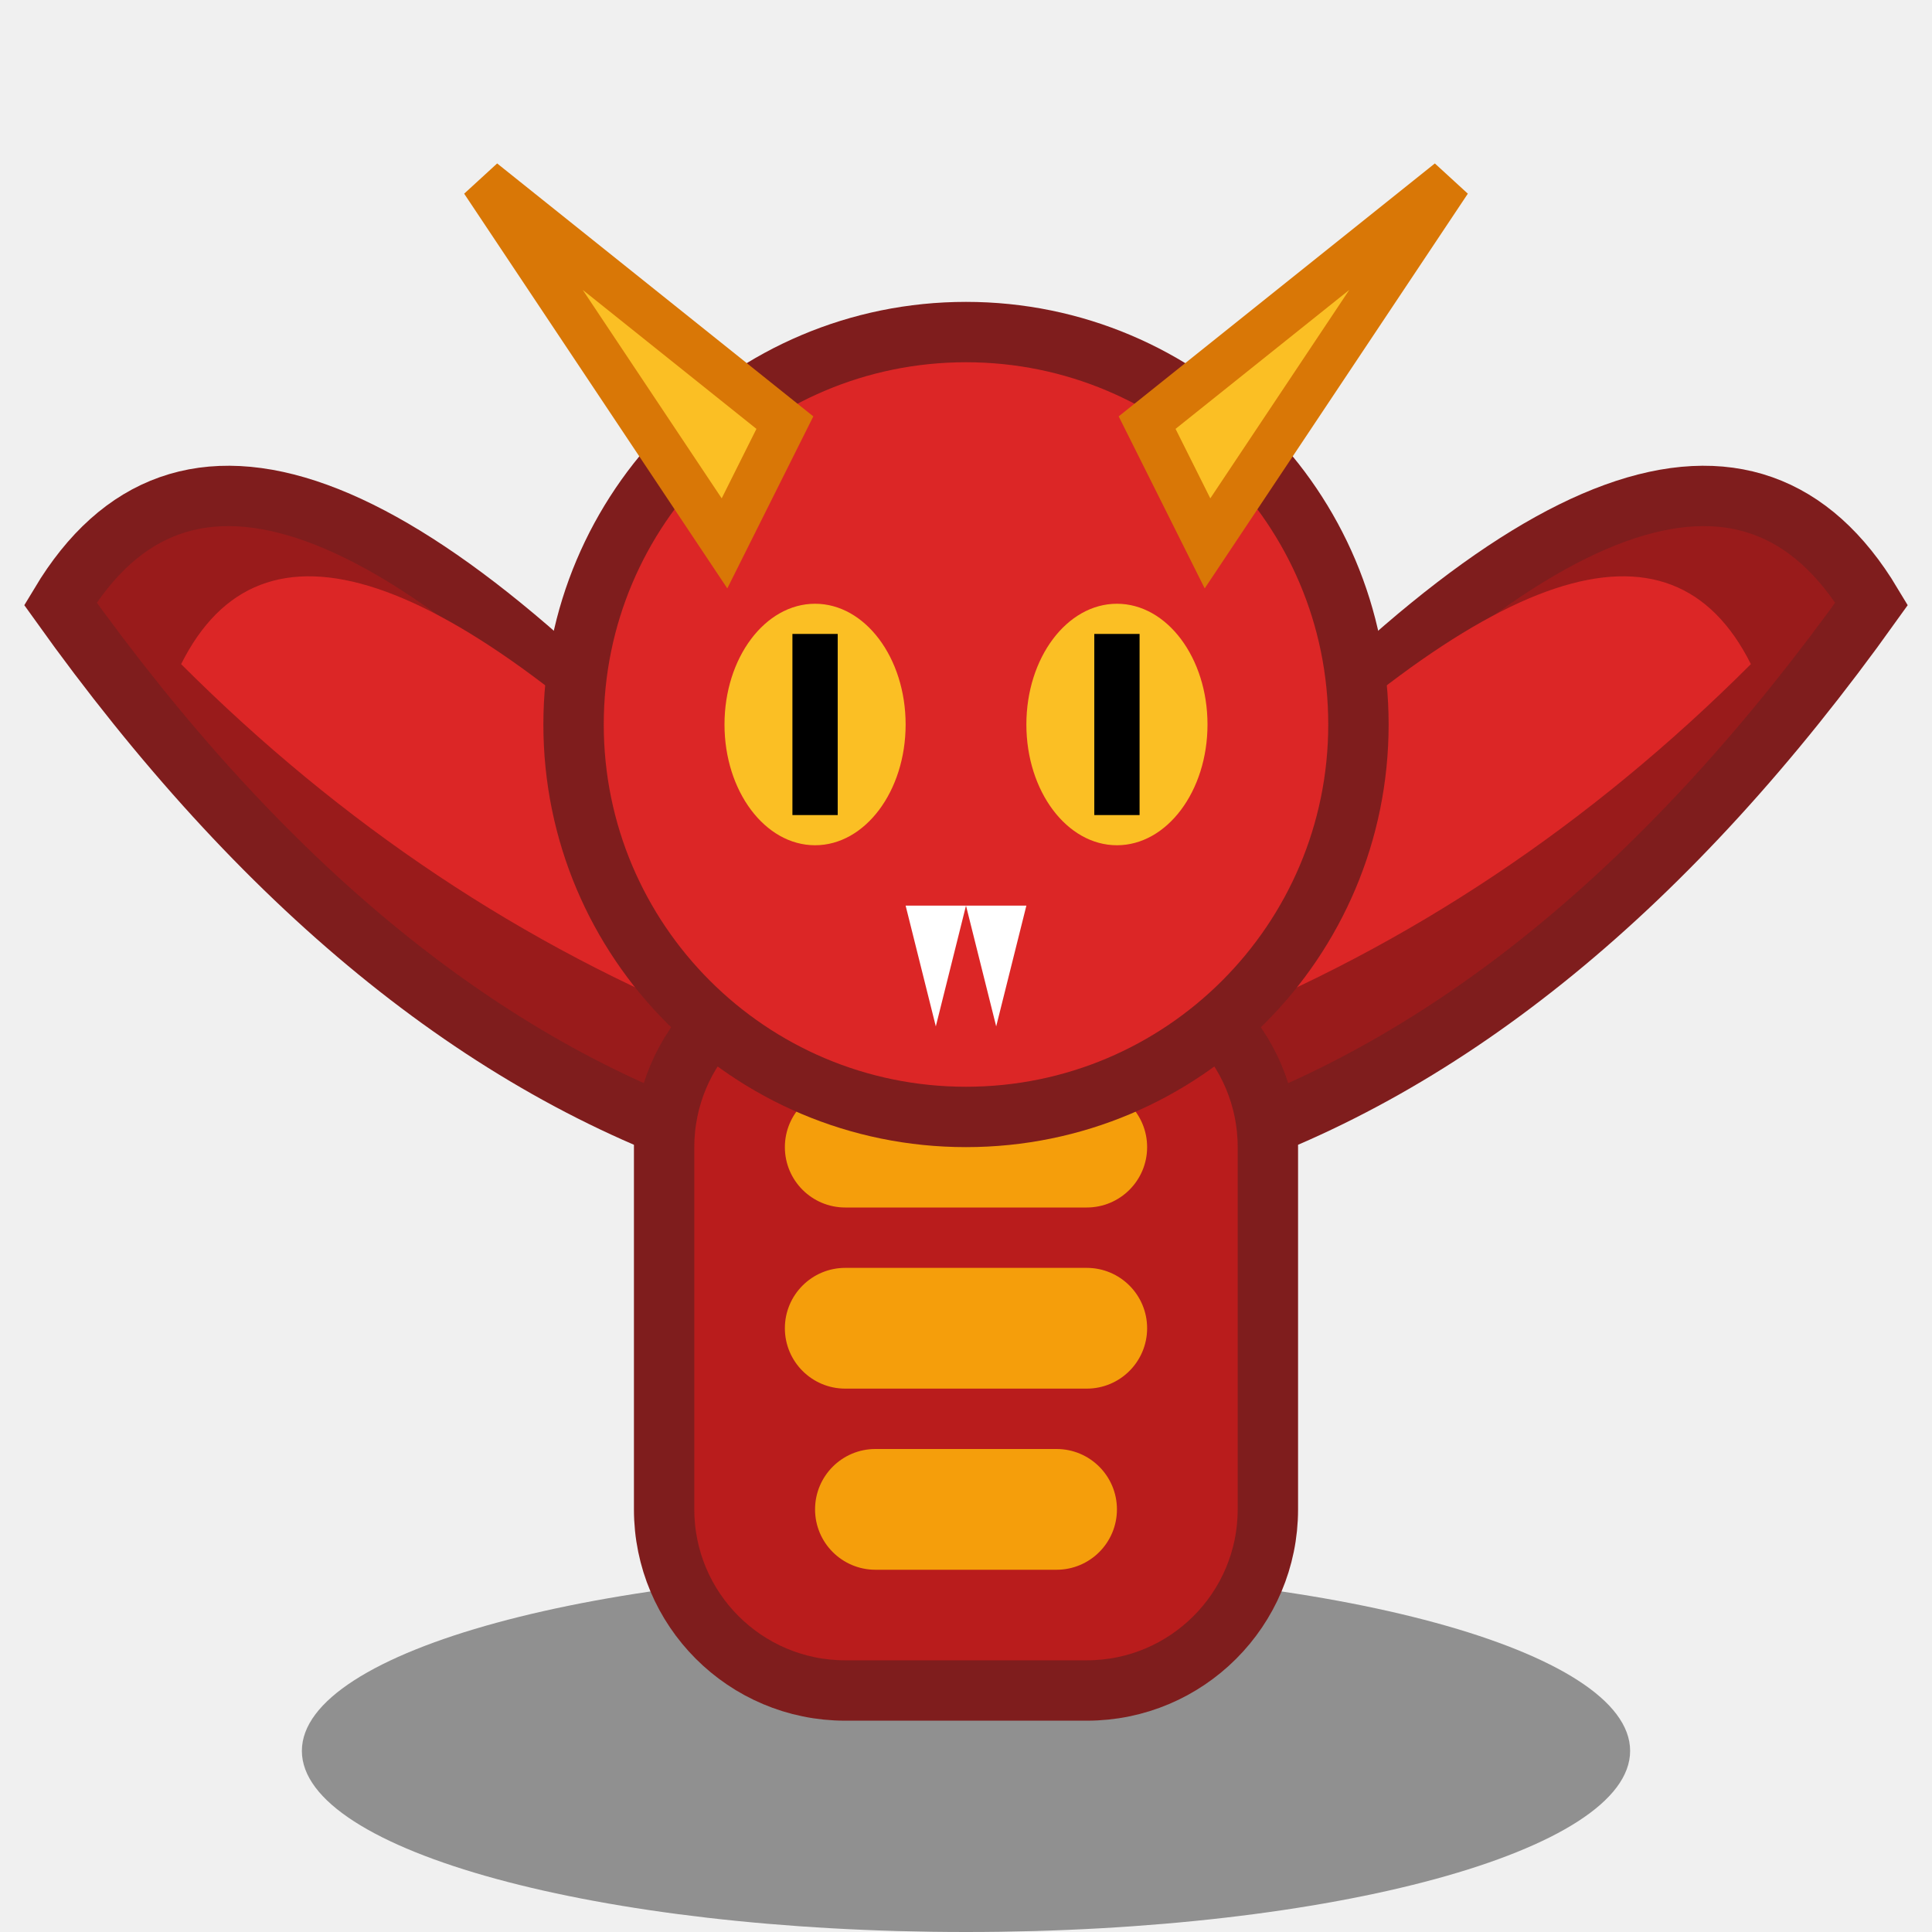
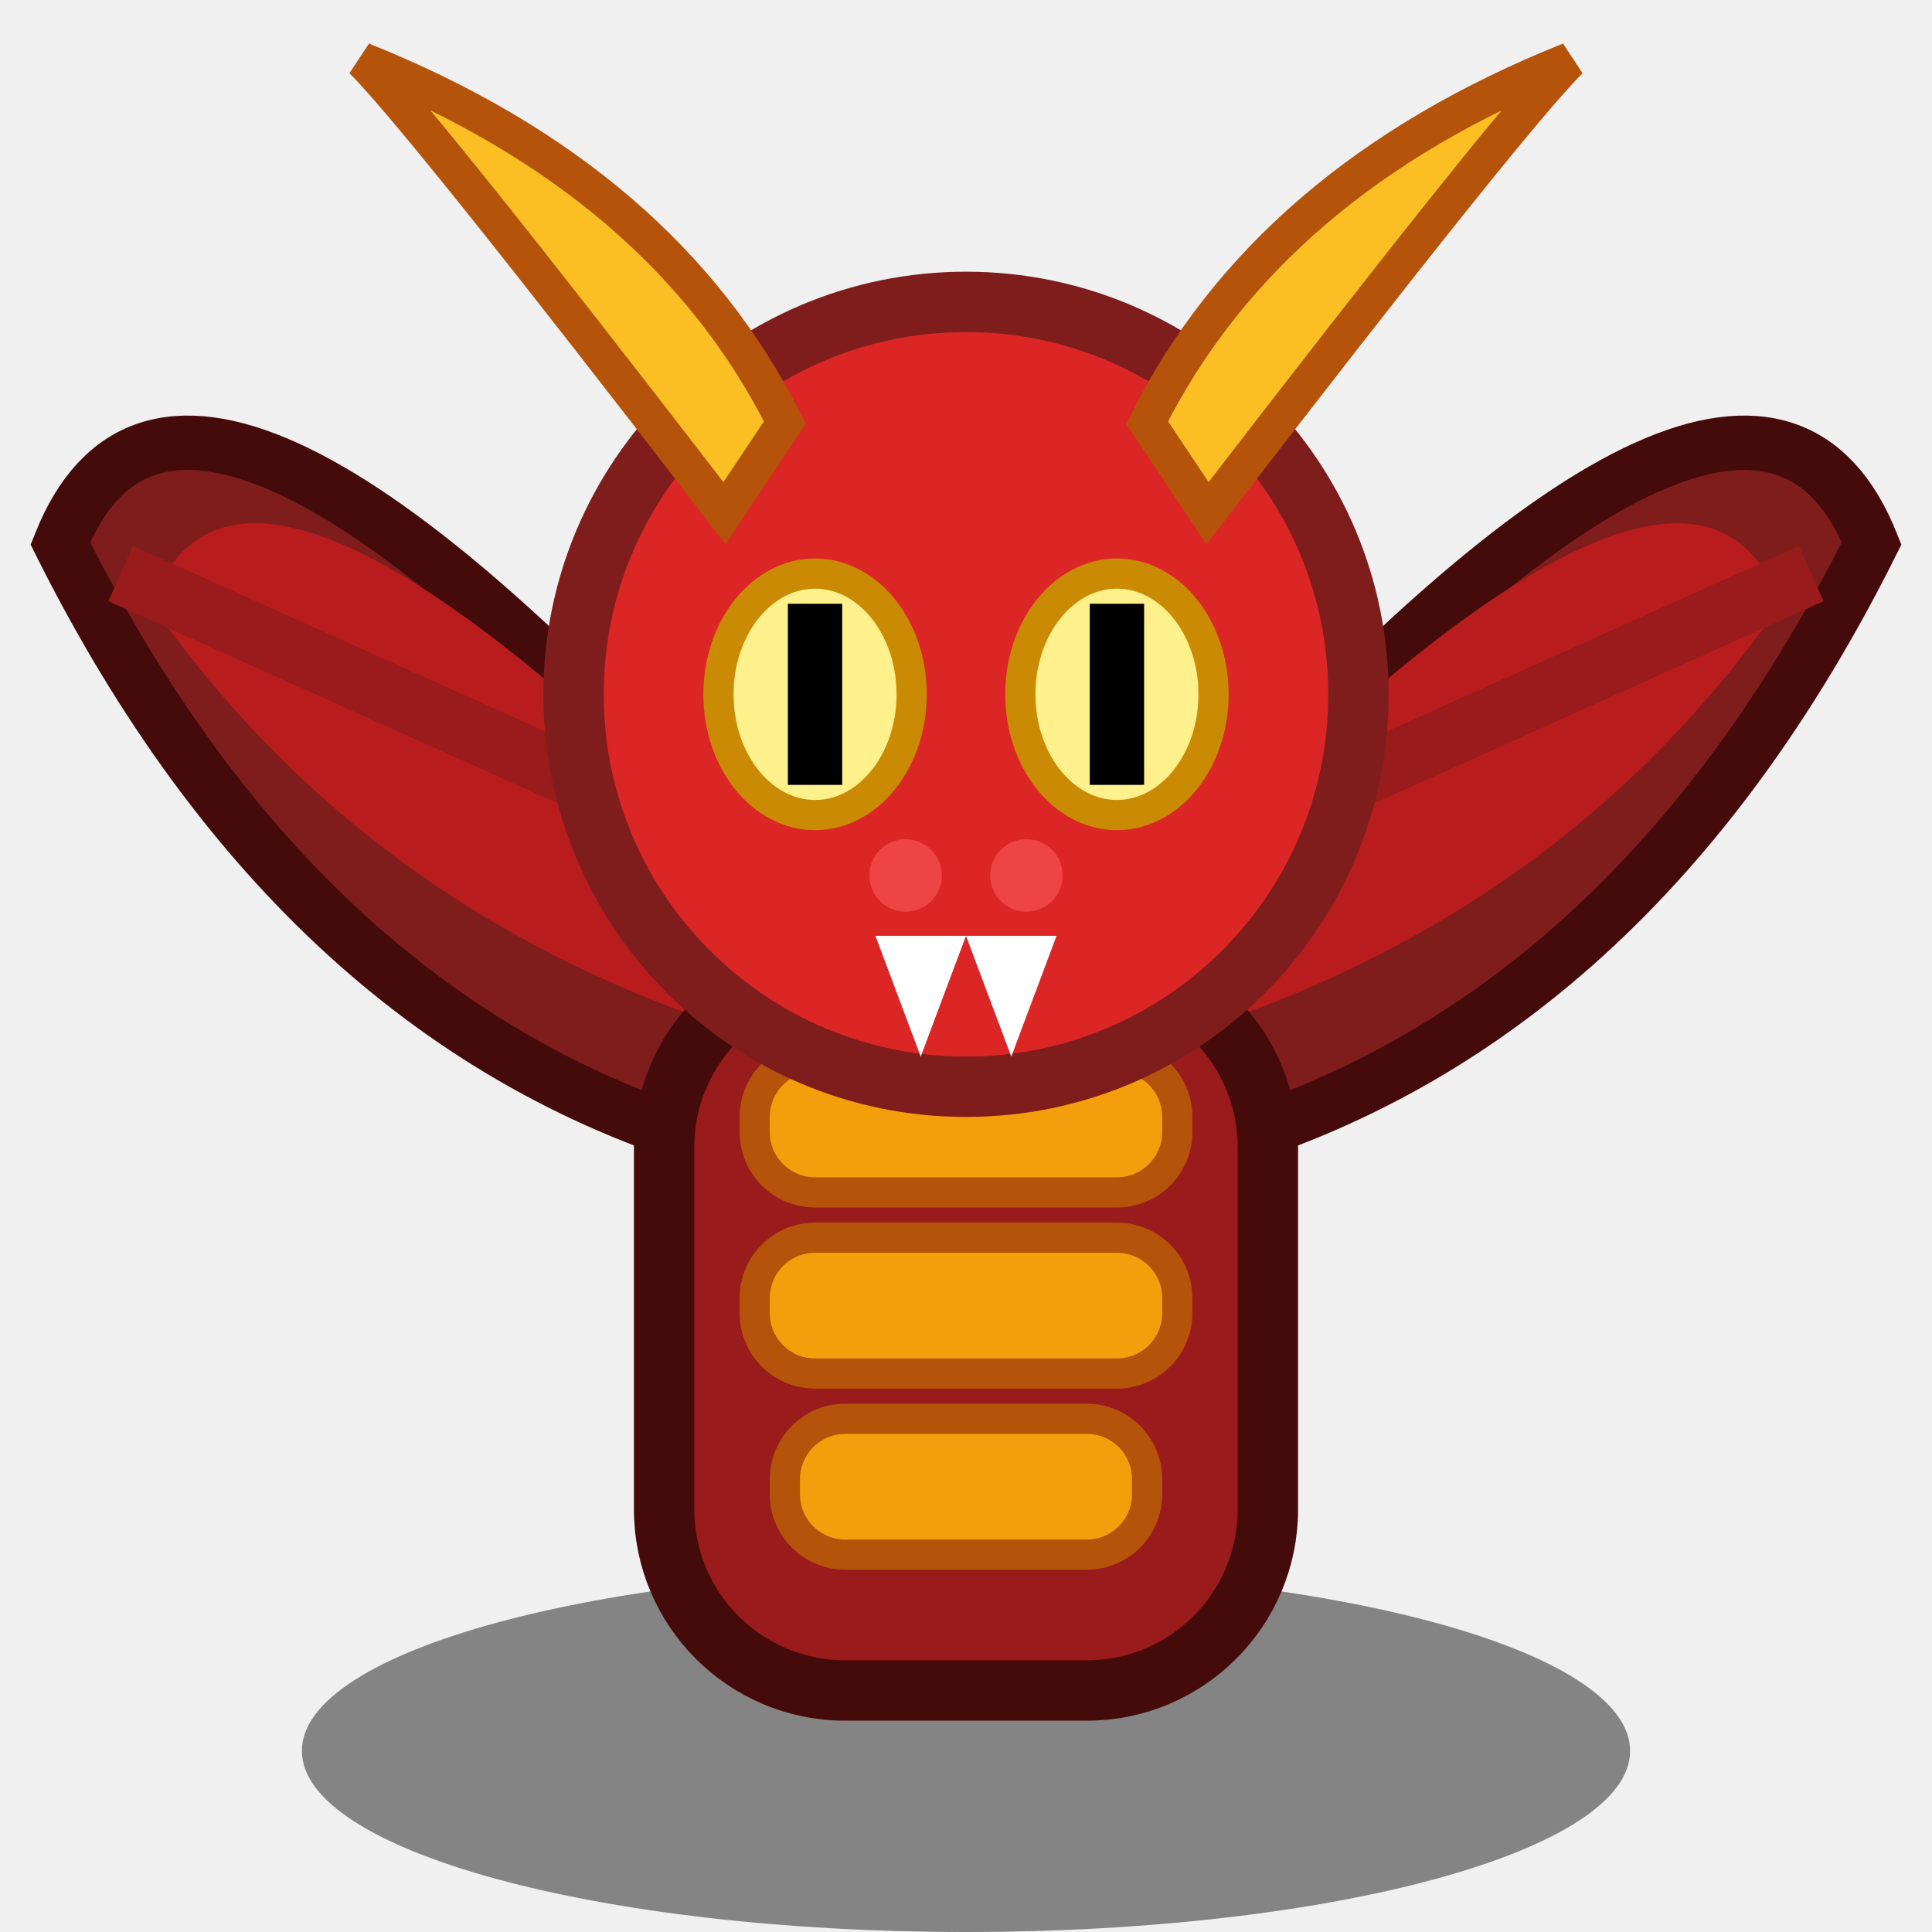
<svg xmlns="http://www.w3.org/2000/svg" viewBox="0 0 64 64" width="64" height="64">
-   <ellipse cx="32" cy="58" rx="22" ry="6" fill="rgba(0,0,0,0.4)" />
-   <path d="M24 28 Q8 10 2 20 Q12 34 24 38 Z" fill="#991b1b" stroke="#7f1d1d" stroke-width="2" />
-   <path d="M24 28 Q10 14 6 22 Q14 30 24 34 Z" fill="#dc2626" />
-   <path d="M40 28 Q56 10 62 20 Q52 34 40 38 Z" fill="#991b1b" stroke="#7f1d1d" stroke-width="2" />
-   <path d="M40 28 Q54 14 58 22 Q50 30 40 34 Z" fill="#dc2626" />
-   <rect x="22" y="32" width="20" height="24" rx="6" fill="#b91c1c" stroke="#7f1d1d" stroke-width="2" />
-   <rect x="26" y="36" width="12" height="4" rx="2" fill="#f59e0b" />
-   <rect x="26" y="42" width="12" height="4" rx="2" fill="#f59e0b" />
-   <rect x="27" y="48" width="10" height="4" rx="2" fill="#f59e0b" />
-   <circle cx="32" cy="24" r="13" fill="#dc2626" stroke="#7f1d1d" stroke-width="2" />
-   <polygon points="24,18 16,6 26,14" fill="#fbbf24" stroke="#d97706" stroke-width="1.5" />
-   <polygon points="40,18 48,6 38,14" fill="#fbbf24" stroke="#d97706" stroke-width="1.5" />
-   <ellipse cx="27" cy="24" rx="3" ry="4" fill="#fbbf24" />
-   <line x1="27" y1="21" x2="27" y2="27" stroke="#000000" stroke-width="1.5" />
-   <ellipse cx="37" cy="24" rx="3" ry="4" fill="#fbbf24" />
-   <line x1="37" y1="21" x2="37" y2="27" stroke="#000000" stroke-width="1.5" />
-   <polygon points="30,30 31,34 32,30" fill="#ffffff" />
-   <polygon points="32,30 33,34 34,30" fill="#ffffff" />
+   <ellipse cx="32" cy="58" rx="22" ry="6" fill="rgba(0,0,0,0.45)" />
+   <path d="M24 28 Q6 8 2 18 Q10 34 24 38 Z" fill="#7f1d1d" stroke="#450a0a" stroke-width="1.8" />
+   <path d="M24 28 Q8 12 5 20 Q12 30 24 34 Z" fill="#b91c1c" />
+   <line x1="24" y1="28" x2="4" y2="19" stroke="#991b1b" stroke-width="2" />
+   <path d="M40 28 Q58 8 62 18 Q54 34 40 38 Z" fill="#7f1d1d" stroke="#450a0a" stroke-width="1.8" />
+   <path d="M40 28 Q56 12 59 20 Q52 30 40 34 Z" fill="#b91c1c" />
+   <line x1="40" y1="28" x2="60" y2="19" stroke="#991b1b" stroke-width="2" />
+   <rect x="22" y="32" width="20" height="24" rx="6" fill="#991b1b" stroke="#450a0a" stroke-width="2" />
+   <rect x="25" y="35" width="14" height="4.5" rx="2" fill="#f59e0b" stroke="#b45309" stroke-width="1" />
+   <rect x="25" y="41" width="14" height="4.5" rx="2" fill="#f59e0b" stroke="#b45309" stroke-width="1" />
+   <rect x="26" y="47" width="12" height="4.5" rx="2" fill="#f59e0b" stroke="#b45309" stroke-width="1" />
+   <circle cx="32" cy="23" r="13" fill="#dc2626" stroke="#7f1d1d" stroke-width="2" />
+   <path d="M24 17 Q14 4 12 2 Q22 6 26 14 Z" fill="#fbbf24" stroke="#b45309" stroke-width="1.2" />
+   <path d="M40 17 Q50 4 52 2 Q42 6 38 14 Z" fill="#fbbf24" stroke="#b45309" stroke-width="1.2" />
+   <ellipse cx="27" cy="23" rx="3.2" ry="4" fill="#fef08a" stroke="#ca8a04" stroke-width="1" />
+   <line x1="27" y1="20" x2="27" y2="26" stroke="#000000" stroke-width="1.8" />
+   <ellipse cx="37" cy="23" rx="3.2" ry="4" fill="#fef08a" stroke="#ca8a04" stroke-width="1" />
+   <line x1="37" y1="20" x2="37" y2="26" stroke="#000000" stroke-width="1.8" />
+   <circle cx="30" cy="29" r="1.2" fill="#ef4444" />
+   <circle cx="34" cy="29" r="1.2" fill="#ef4444" />
+   <polygon points="29,31 30.5,35 32,31" fill="#ffffff" />
+   <polygon points="32,31 33.5,35 35,31" fill="#ffffff" />
</svg>
